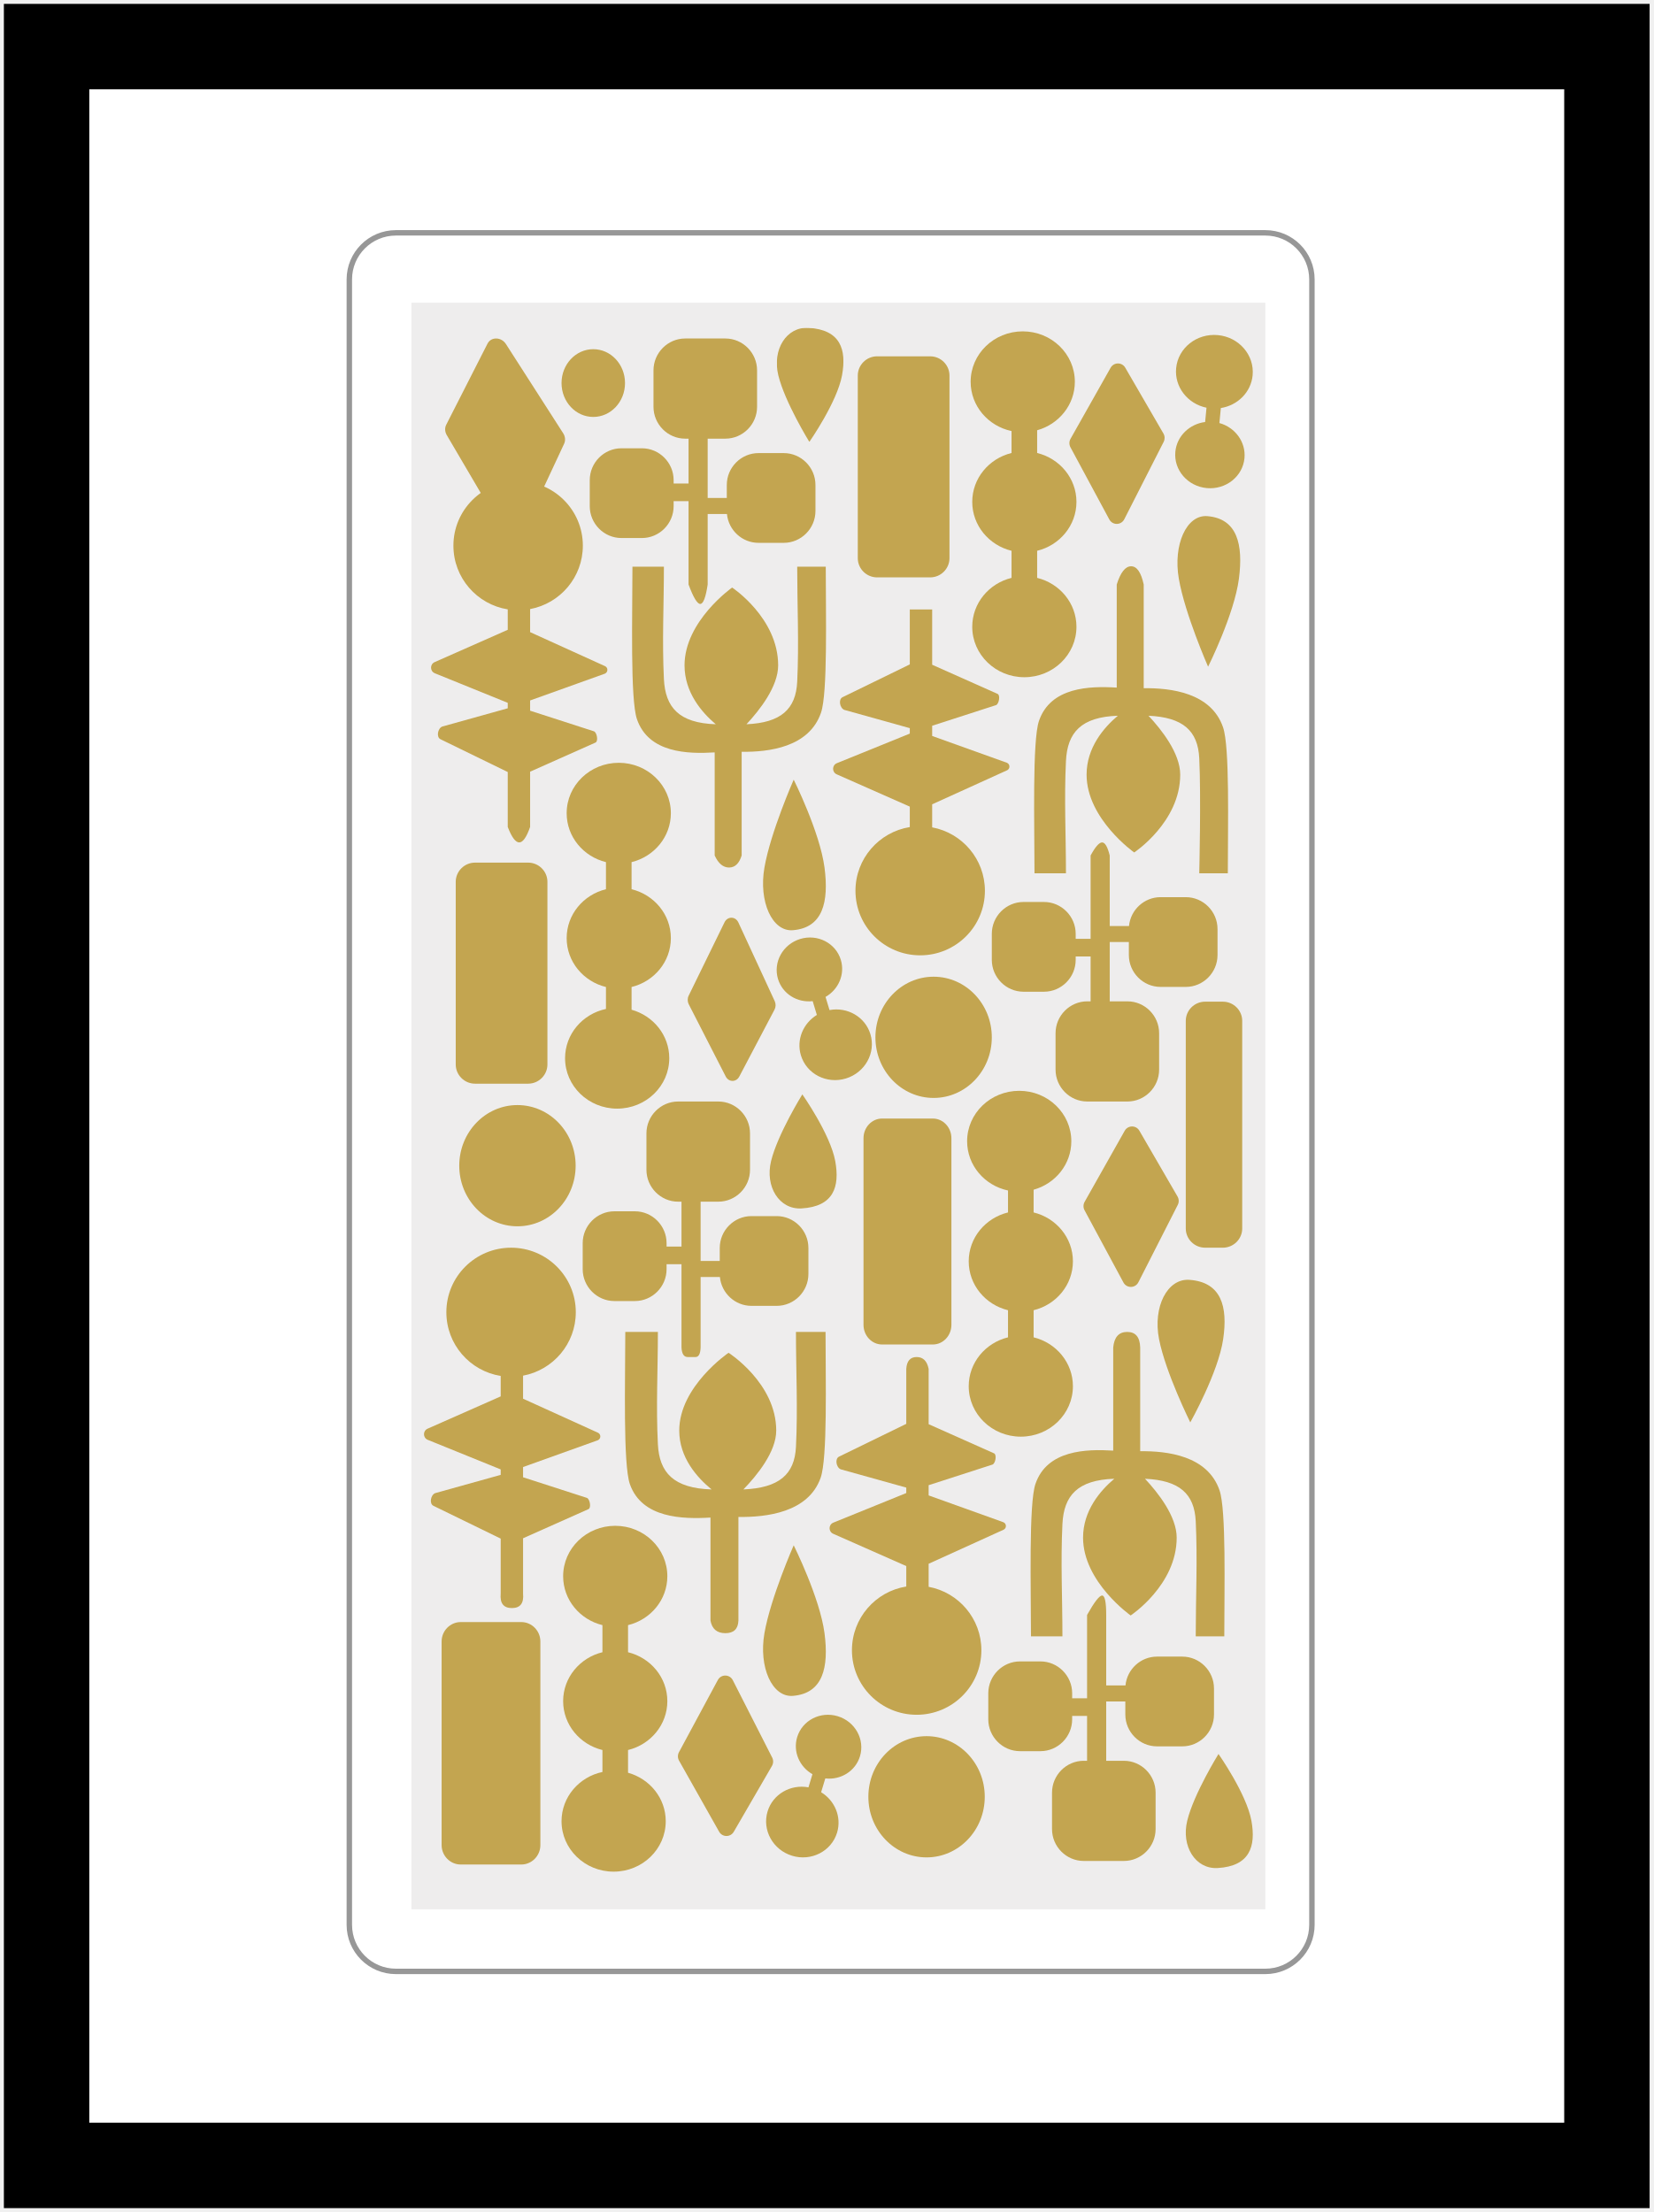
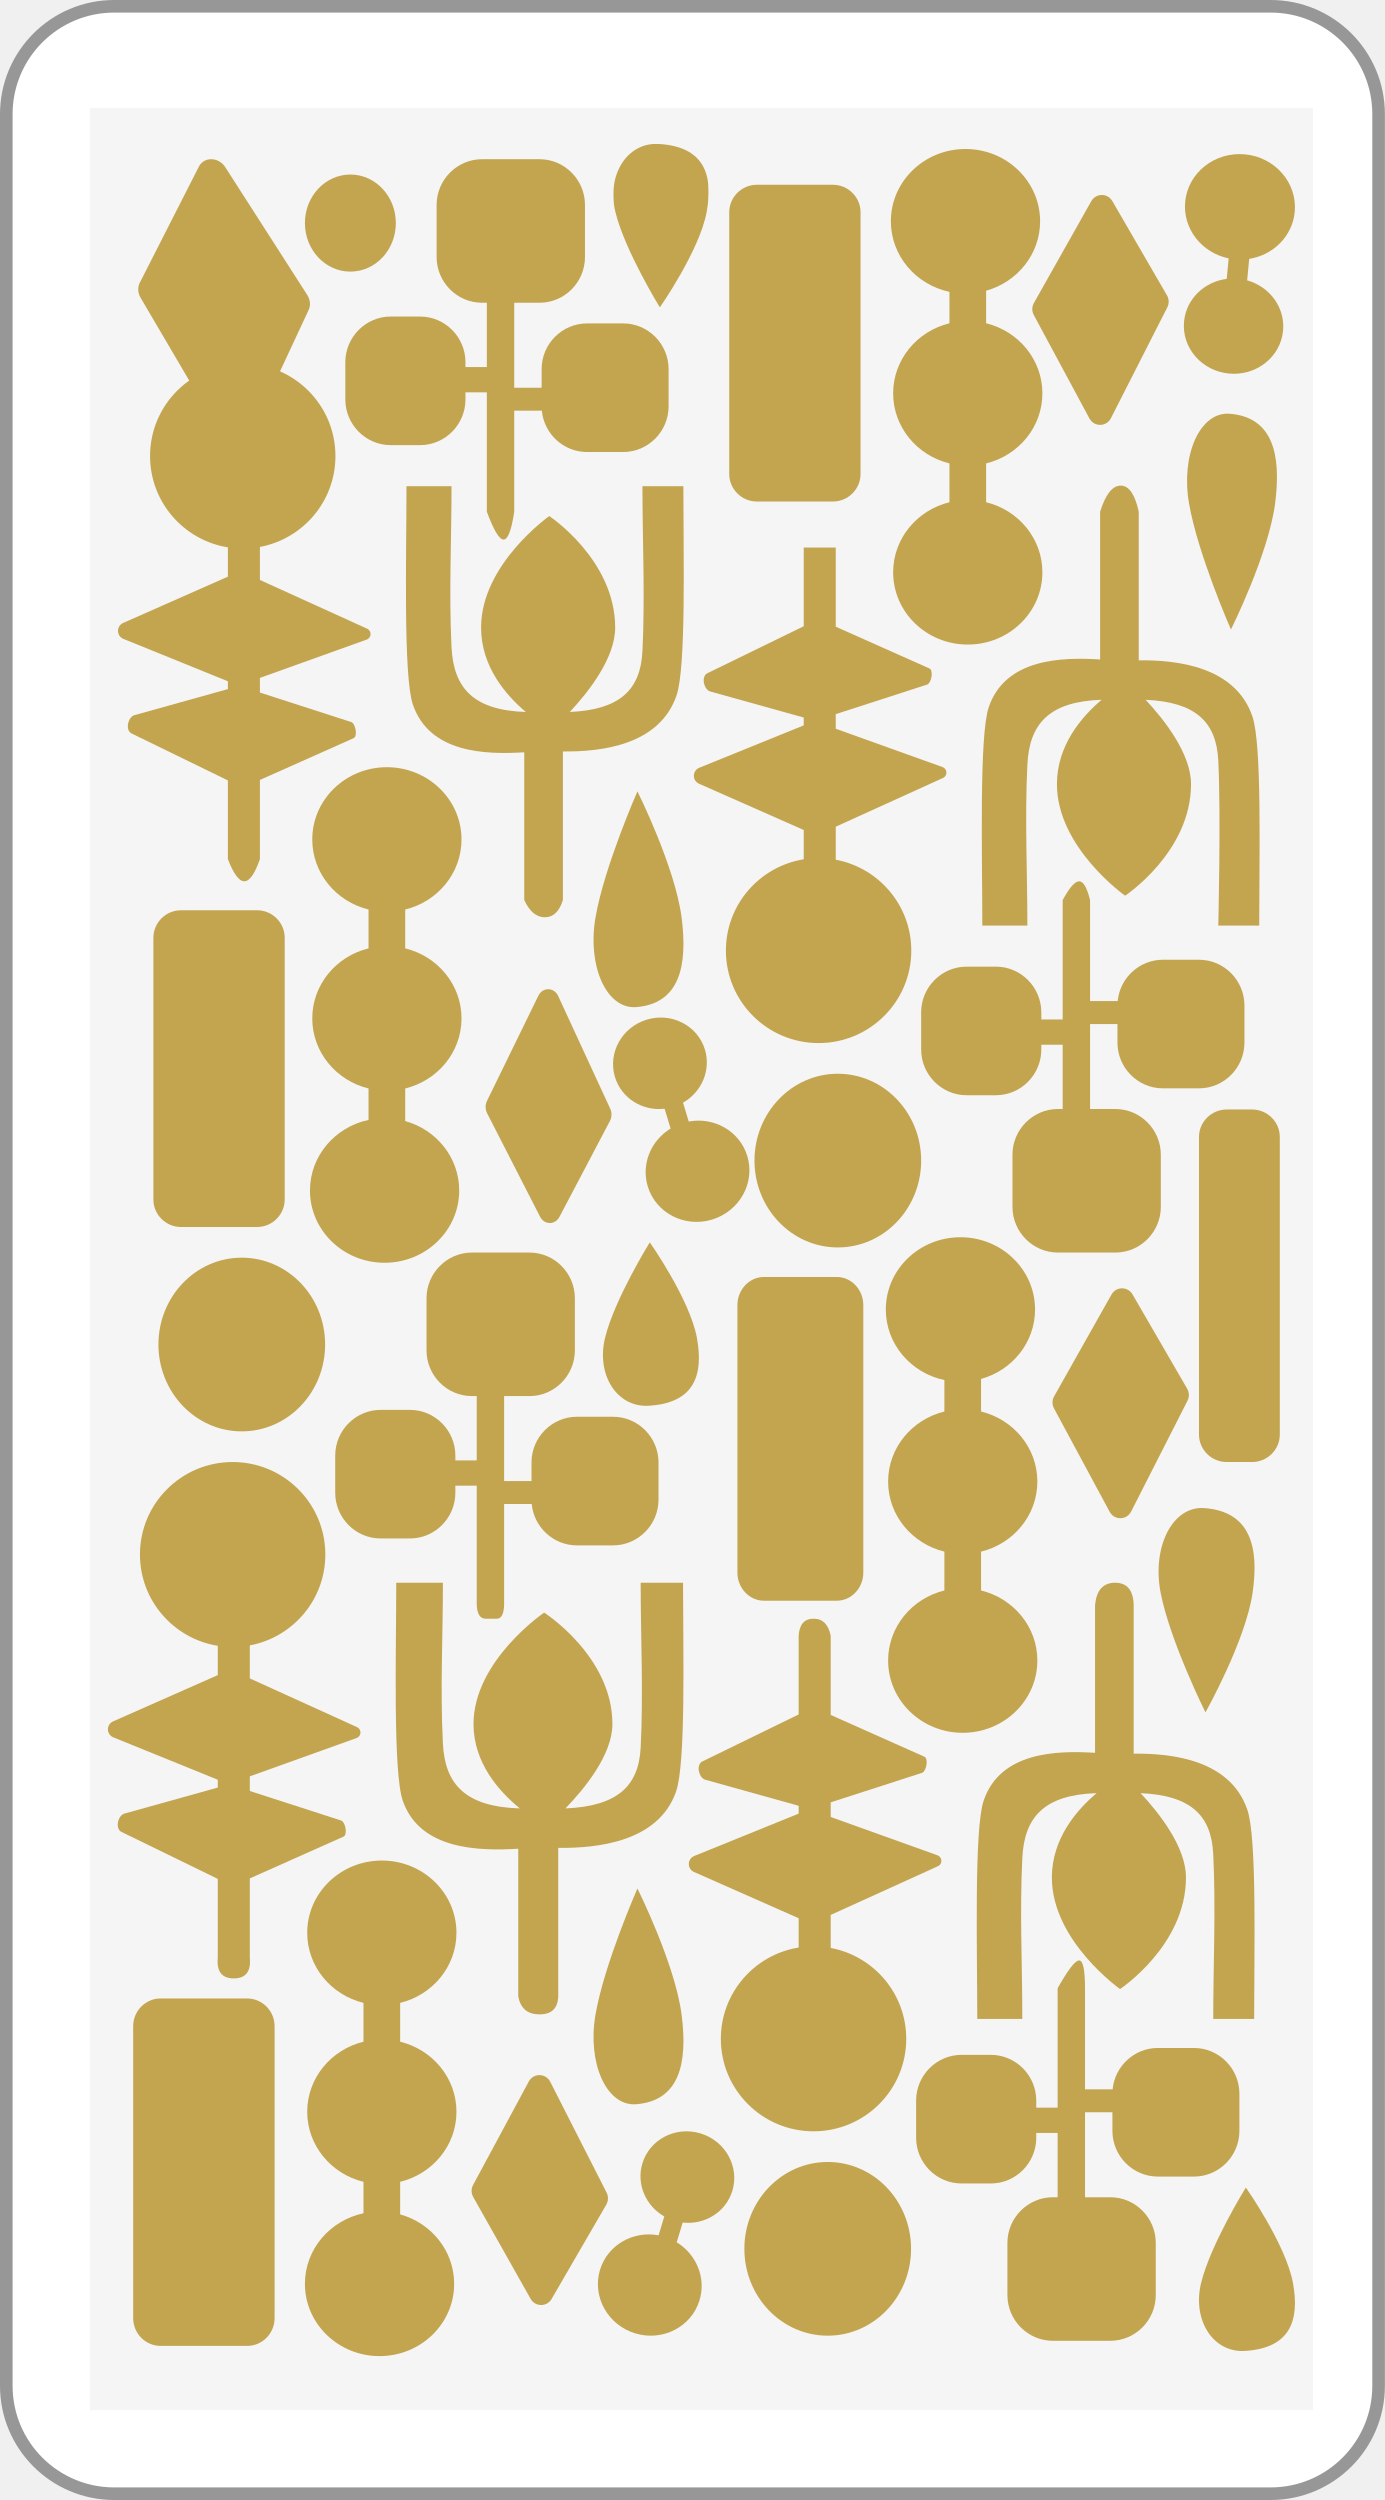
- <svg xmlns="http://www.w3.org/2000/svg" xmlns:xlink="http://www.w3.org/1999/xlink" width="213px" height="285px" viewBox="0 0 213 285" version="1.1">
+ <svg xmlns="http://www.w3.org/2000/svg" xmlns:xlink="http://www.w3.org/1999/xlink" width="77px" height="139px" viewBox="0 0 77 139" version="1.1">
  <defs>
-     <polygon id="path-1" points="0.021 0 8.6 0 8.6 14.7 0.021 14.7" />
+     <polygon id="path-1" points="0.013 0 5.316 0 5.316 9.09 0.013 9.09" />
  </defs>
  <g id="Page-1" stroke="none" stroke-width="1" fill="none" fill-rule="evenodd">
-     <g id="Group-12" transform="translate(6, 6)">
-       <rect id="Rectangle-2" stroke="#000000" stroke-width="11" fill="#FFFFFF" fill-rule="nonzero" x="0" y="0" width="201" height="273" />
-       <g id="Group-4" transform="translate(39, 24)">
-         <rect id="Rectangle-2" stroke="#979797" stroke-width="0.7" fill="#FFFFFF" fill-rule="nonzero" x="0" y="0" width="124" height="224" rx="6" />
-         <rect id="Rectangle-6" fill="#EEEDED" fill-rule="nonzero" x="8" y="9" width="110" height="207" />
-         <g id="Group-12" transform="translate(9.617647, 12.23438)">
-           <path d="M73.145,91.418 C73.145,87.105 69.789,83.608 65.649,83.608 C61.509,83.608 58.153,87.105 58.153,91.418 C58.153,95.731 61.509,99.227 65.649,99.227 C69.789,99.227 73.145,95.731 73.145,91.418" id="Fill-15" fill="#C3A550" fill-rule="nonzero" />
-           <path d="M52.975,107.353 C52.339,103.886 48.738,98.768 48.738,98.768 C48.738,98.768 45.561,103.886 44.713,107.353 C43.903,110.667 45.772,113.627 48.632,113.462 C52.757,113.224 53.587,110.693 52.975,107.353" id="Fill-69" fill="#C3A550" fill-rule="nonzero" />
-           <path d="M19.536,107.956 C19.536,112.269 16.179,115.765 12.039,115.765 C7.899,115.765 4.543,112.269 4.543,107.956 C4.543,103.643 7.899,100.146 12.039,100.146 C16.179,100.146 19.536,103.643 19.536,107.956" id="Fill-31" fill="#C3A550" fill-rule="nonzero" />
-           <path d="M83.594,120.279 C83.594,123.317 81.441,125.868 78.532,126.579 L78.532,130.071 C81.441,130.782 83.594,133.333 83.594,136.371 C83.594,139.959 80.59,142.869 76.883,142.869 C73.176,142.869 70.171,139.959 70.171,136.371 C70.171,133.333 72.324,130.782 75.233,130.071 L75.233,126.579 C72.324,125.868 70.171,123.317 70.171,120.279 C70.171,117.241 72.324,114.691 75.233,113.979 L75.233,111.153 C72.221,110.513 69.965,107.916 69.965,104.807 C69.965,101.218 72.97,98.309 76.677,98.309 C80.383,98.309 83.388,101.218 83.388,104.807 C83.388,107.772 81.336,110.272 78.532,111.052 L78.532,113.979 C81.441,114.691 83.594,117.241 83.594,120.279" id="Fill-49" fill="#C3A550" fill-rule="nonzero" />
-           <path d="M72.237,189.267 C72.237,184.954 68.881,181.457 64.741,181.457 C60.6,181.457 57.244,184.954 57.244,189.267 C57.244,193.58 60.6,197.077 64.741,197.077 C68.881,197.077 72.237,193.58 72.237,189.267" id="Fill-47" fill="#C3A550" fill-rule="nonzero" />
-           <path d="M53.213,193.887 C53.823,191.875 52.922,189.757 51.158,188.68 L51.697,186.901 C53.677,187.133 55.581,185.971 56.163,184.051 C56.82,181.883 55.541,179.573 53.307,178.891 C51.073,178.21 48.729,179.415 48.072,181.584 C47.508,183.445 48.372,185.407 50.041,186.357 L49.527,188.052 C47.223,187.621 44.935,188.928 44.26,191.157 C43.533,193.556 44.947,196.112 47.42,196.866 C49.892,197.62 52.486,196.286 53.213,193.887" id="Fill-67" fill="#C3A550" fill-rule="nonzero" />
-           <path d="M31.802,78.635 C31.802,75.597 29.649,73.047 26.74,72.335 L26.74,68.844 C29.649,68.132 31.802,65.581 31.802,62.543 C31.802,58.954 28.797,56.045 25.091,56.045 C21.384,56.045 18.379,58.954 18.379,62.543 C18.379,65.581 20.532,68.132 23.441,68.844 L23.441,72.335 C20.532,73.047 18.379,75.597 18.379,78.635 C18.379,81.672 20.532,84.223 23.441,84.935 L23.441,87.761 C20.428,88.4 18.173,90.998 18.173,94.107 C18.173,97.696 21.178,100.605 24.884,100.605 C28.591,100.605 31.596,97.696 31.596,94.107 C31.596,91.142 29.544,88.642 26.74,87.862 L26.74,84.935 C29.649,84.223 31.802,81.672 31.802,78.635" id="Fill-1" fill="#C3A550" fill-rule="nonzero" />
-           <path d="M13.414,97.39 L6.576,97.39 C5.208,97.39 4.089,96.275 4.089,94.913 L4.089,71.385 C4.089,70.022 5.208,68.908 6.576,68.908 L13.414,68.908 C14.782,68.908 15.901,70.022 15.901,71.385 L15.901,94.913 C15.901,96.275 14.782,97.39 13.414,97.39" id="Fill-11" fill="#C3A550" fill-rule="nonzero" />
-           <path d="M84.049,22.43 C84.049,25.468 81.896,28.018 78.987,28.73 L78.987,32.221 C81.896,32.933 84.049,35.484 84.049,38.521 C84.049,42.11 81.044,45.02 77.337,45.02 C73.631,45.02 70.625,42.11 70.625,38.521 C70.625,35.484 72.779,32.933 75.687,32.221 L75.687,28.73 C72.779,28.018 70.625,25.468 70.625,22.43 C70.625,19.392 72.779,16.842 75.687,16.13 L75.687,13.304 C72.675,12.664 70.419,10.067 70.419,6.958 C70.419,3.369 73.424,0.459 77.131,0.459 C80.838,0.459 83.843,3.369 83.843,6.958 C83.843,9.923 81.79,12.423 78.987,13.203 L78.987,16.13 C81.896,16.842 84.049,19.392 84.049,22.43" id="Fill-17" fill="#C3A550" fill-rule="nonzero" />
-           <path d="M99.869,70.286 C99.869,70.286 100.11,60.396 99.869,55.46 C99.696,51.912 97.765,50.182 93.334,49.985 C95.026,51.794 97.416,54.833 97.416,57.573 C97.416,63.685 91.488,67.599 91.488,67.599 C91.488,67.599 85.355,63.273 85.355,57.573 C85.355,54.09 87.568,51.512 89.379,49.984 C84.66,50.138 82.877,52.136 82.697,55.815 C82.457,60.752 82.697,65.344 82.697,70.286 L78.645,70.286 C78.645,64.067 78.35,53.194 79.222,50.647 C80.72,46.273 85.761,46.143 89.239,46.358 L89.239,33.076 C89.73,31.51 90.347,30.727 91.091,30.727 C91.834,30.727 92.375,31.51 92.714,33.076 L92.714,46.436 C96.187,46.394 101.403,46.999 102.935,51.474 C103.807,54.021 103.549,64.067 103.549,70.286 C101.095,70.286 99.869,70.286 99.869,70.286 Z" id="Fill-21" fill="#C3A550" fill-rule="nonzero" />
-           <path d="M94.884,84.922 C92.638,84.922 90.8,83.073 90.8,80.814 L90.8,79.14 L88.336,79.14 L88.336,86.781 L90.616,86.781 C92.862,86.781 94.7,88.629 94.7,90.889 L94.7,95.578 C94.7,97.838 92.862,99.687 90.616,99.687 L85.441,99.687 C83.195,99.687 81.357,97.838 81.357,95.578 L81.357,90.889 C81.357,88.629 83.195,86.781 85.441,86.781 L85.873,86.781 L85.873,80.999 L83.951,80.999 L83.951,81.433 C83.951,83.693 82.113,85.542 79.867,85.542 L77.23,85.542 C74.983,85.542 73.145,83.693 73.145,81.433 L73.145,78.086 C73.145,75.826 74.983,73.978 77.23,73.978 L79.867,73.978 C82.113,73.978 83.951,75.826 83.951,78.086 L83.951,78.727 L85.873,78.727 L85.873,67.989 C86.483,66.866 86.976,66.305 87.353,66.305 C87.73,66.305 88.057,66.866 88.336,67.989 L88.336,77.075 L90.819,77.075 C91.017,74.997 92.769,73.358 94.884,73.358 L98.137,73.358 C100.384,73.358 102.222,75.207 102.222,77.467 L102.222,80.814 C102.222,83.073 100.384,84.922 98.137,84.922 L94.884,84.922 Z" id="Fill-23" fill="#C3A550" fill-rule="nonzero" />
-           <path d="M75.136,57.001 L65.463,61.395 L65.463,64.364 C69.33,65.086 72.257,68.469 72.257,72.535 C72.257,77.129 68.524,80.852 63.919,80.852 C59.315,80.852 55.582,77.129 55.582,72.535 C55.582,68.397 58.613,64.966 62.581,64.327 L62.581,61.693 L53.171,57.534 C52.535,57.253 52.547,56.355 53.191,56.094 L62.581,52.284 L62.581,51.582 L54.141,49.228 C53.55,48.988 53.351,47.844 53.935,47.586 L62.581,43.369 L62.581,36.291 L65.463,36.291 L65.463,43.413 L73.903,47.175 C74.263,47.369 74.072,48.446 73.698,48.612 L65.463,51.272 L65.463,52.59 L75.097,56.045 C75.505,56.226 75.528,56.79 75.136,57.001" id="Fill-25" fill="#C3A550" fill-rule="nonzero" />
-           <path d="M65.207,3.675 L58.368,3.675 C57,3.675 55.881,4.79 55.881,6.152 L55.881,29.68 C55.881,31.042 57,32.157 58.368,32.157 L65.207,32.157 C66.575,32.157 67.693,31.042 67.693,29.68 L67.693,6.152 C67.693,4.79 66.575,3.675 65.207,3.675" id="Fill-27" fill="#C3A550" fill-rule="nonzero" />
-           <path d="M88.446,5.153 L83.285,14.305 C83.096,14.64 83.092,15.051 83.274,15.39 L88.28,24.688 C88.701,25.469 89.809,25.456 90.212,24.666 L95.285,14.696 C95.457,14.357 95.446,13.952 95.256,13.623 L90.337,5.141 C89.911,4.406 88.863,4.413 88.446,5.153" id="Fill-29" fill="#C3A550" fill-rule="nonzero" />
-           <path d="M31.348,176.943 C31.348,173.905 29.195,171.355 26.286,170.643 L26.286,167.152 C29.195,166.44 31.348,163.89 31.348,160.852 C31.348,157.263 28.343,154.354 24.636,154.354 C20.929,154.354 17.925,157.263 17.925,160.852 C17.925,163.89 20.078,166.44 22.987,167.152 L22.987,170.643 C20.078,171.355 17.925,173.905 17.925,176.943 C17.925,179.981 20.078,182.532 22.987,183.243 L22.987,186.07 C19.974,186.709 17.718,189.307 17.718,192.416 C17.718,196.004 20.723,198.914 24.43,198.914 C28.137,198.914 31.142,196.004 31.142,192.416 C31.142,189.45 29.089,186.951 26.286,186.171 L26.286,183.243 C29.195,182.532 31.348,179.981 31.348,176.943" id="Fill-33" fill="#C3A550" fill-rule="nonzero" />
-           <path d="M42.183,114.451 C39.937,114.451 38.099,116.3 38.099,118.56 L38.099,120.233 L35.635,120.233 L35.635,112.593 L37.915,112.593 C40.161,112.593 41.999,110.744 41.999,108.484 L41.999,103.795 C41.999,101.536 40.161,99.687 37.915,99.687 L32.74,99.687 C30.494,99.687 28.656,101.536 28.656,103.795 L28.656,108.484 C28.656,110.744 30.494,112.593 32.74,112.593 L33.172,112.593 L33.172,118.375 L31.25,118.375 L31.25,117.94 C31.25,115.681 29.413,113.832 27.166,113.832 L24.529,113.832 C22.282,113.832 20.444,115.681 20.444,117.94 L20.444,121.287 C20.444,123.547 22.282,125.396 24.529,125.396 L27.166,125.396 C29.413,125.396 31.25,123.547 31.25,121.287 L31.25,120.646 L33.172,120.646 L33.172,131.384 C33.215,132.201 33.481,132.609 33.971,132.609 C34.221,132.609 34.377,132.609 34.982,132.609 C35.386,132.609 35.604,132.201 35.635,131.384 L35.635,122.298 L38.119,122.298 C38.316,124.376 40.068,126.015 42.183,126.015 L45.436,126.015 C47.683,126.015 49.521,124.167 49.521,121.907 L49.521,118.56 C49.521,116.3 47.683,114.451 45.436,114.451 L42.183,114.451 Z" id="Fill-39" fill="#C3A550" fill-rule="nonzero" />
-           <path d="M12.763,137.979 L12.763,135.01 C16.629,134.287 19.556,130.905 19.556,126.838 C19.556,122.245 15.823,118.522 11.219,118.522 C6.614,118.522 2.882,122.245 2.882,126.838 C2.882,130.977 5.912,134.408 9.881,135.046 L9.881,137.68 L0.47,141.839 C-0.166,142.12 -0.154,143.018 0.49,143.28 L9.881,147.089 L9.881,147.791 L1.441,150.145 C0.849,150.385 0.65,151.529 1.235,151.788 L9.881,156.004 L9.881,163.082 C9.764,164.329 10.245,164.953 11.324,164.953 C12.402,164.953 12.882,164.329 12.763,163.082 L12.763,155.96 L21.203,152.199 C21.562,152.004 21.371,150.927 20.997,150.761 L12.763,148.101 L12.763,146.783 L22.396,143.329 C22.804,143.148 22.827,142.584 22.435,142.372 L12.763,137.979 Z" id="Fill-41" fill="#C3A550" fill-rule="nonzero" />
-           <path d="M12.53,197.995 L4.734,197.995 C3.38,197.995 2.272,196.872 2.272,195.498 L2.272,169.254 C2.272,167.881 3.38,166.757 4.734,166.757 L12.53,166.757 C13.885,166.757 14.992,167.881 14.992,169.254 L14.992,195.498 C14.992,196.872 13.885,197.995 12.53,197.995" id="Fill-43" fill="#C3A550" fill-rule="nonzero" />
-           <path d="M38.016,193.762 L32.855,184.609 C32.667,184.274 32.663,183.863 32.845,183.524 L37.851,174.226 C38.271,173.445 39.38,173.458 39.782,174.249 L44.856,184.218 C45.028,184.557 45.017,184.962 44.826,185.291 L39.908,193.773 C39.482,194.508 38.433,194.501 38.016,193.762" id="Fill-45" fill="#C3A550" fill-rule="nonzero" />
-           <path d="M99.415,168.595 C99.415,163.652 99.655,158.704 99.415,153.768 C99.242,150.22 97.311,148.491 92.88,148.294 C94.571,150.102 96.962,153.142 96.962,155.881 C96.962,161.993 91.033,165.907 91.033,165.907 C91.033,165.907 84.901,161.581 84.901,155.881 C84.901,152.399 87.114,149.82 88.925,148.293 C84.206,148.447 82.423,150.444 82.243,154.124 C82.002,159.06 82.243,163.652 82.243,168.595 L78.191,168.595 C78.191,162.376 77.896,151.503 78.768,148.956 C80.265,144.582 85.307,144.452 88.785,144.667 L88.785,131.384 C88.909,130.045 89.51,129.375 90.588,129.375 C91.667,129.375 92.224,130.045 92.26,131.384 L92.26,144.744 C95.733,144.702 100.949,145.307 102.481,149.783 C103.353,152.33 103.094,162.376 103.094,168.595 L99.415,168.595 Z" id="Fill-53" fill="#C3A550" fill-rule="nonzero" />
-           <path d="M94.43,182.771 C92.183,182.771 90.345,180.922 90.345,178.663 L90.345,176.989 L87.882,176.989 L87.882,184.63 L90.161,184.63 C92.408,184.63 94.246,186.478 94.246,188.738 L94.246,193.427 C94.246,195.687 92.408,197.536 90.161,197.536 L84.987,197.536 C82.74,197.536 80.902,195.687 80.902,193.427 L80.902,188.738 C80.902,186.478 82.74,184.63 84.987,184.63 L85.418,184.63 L85.418,178.848 L83.497,178.848 L83.497,179.282 C83.497,181.542 81.659,183.391 79.413,183.391 L76.775,183.391 C74.529,183.391 72.691,181.542 72.691,179.282 L72.691,175.935 C72.691,173.676 74.529,171.827 76.775,171.827 L79.413,171.827 C81.659,171.827 83.497,173.676 83.497,175.935 L83.497,176.576 L85.418,176.576 L85.418,165.838 C86.356,164.17 87,163.336 87.353,163.336 C87.706,163.336 87.882,164.17 87.882,165.838 L87.882,174.924 L90.365,174.924 C90.563,172.846 92.315,171.207 94.43,171.207 L97.683,171.207 C99.929,171.207 101.767,173.056 101.767,175.316 L101.767,178.663 C101.767,180.922 99.929,182.771 97.683,182.771 L94.43,182.771 Z" id="Fill-55" fill="#C3A550" fill-rule="nonzero" />
-           <path d="M65.009,159.244 L65.009,162.213 C68.876,162.935 71.802,166.318 71.802,170.385 C71.802,174.978 68.07,178.701 63.465,178.701 C58.861,178.701 55.128,174.978 55.128,170.385 C55.128,166.246 58.159,162.815 62.127,162.176 L62.127,159.542 L52.717,155.383 C52.08,155.102 52.093,154.204 52.737,153.943 L62.127,150.133 L62.127,149.432 L53.687,147.078 C53.095,146.838 52.897,145.693 53.481,145.435 L62.127,141.218 L62.127,134.141 C62.192,133.12 62.638,132.609 63.465,132.609 C64.292,132.609 64.807,133.12 65.009,134.141 L65.009,141.262 L73.449,145.024 C73.809,145.219 73.618,146.296 73.243,146.462 L65.009,149.121 L65.009,150.439 L74.642,153.894 C75.05,154.075 75.074,154.639 74.682,154.85 L65.009,159.244 Z" id="Fill-57" fill="#C3A550" fill-rule="nonzero" />
-           <path d="M90.263,103.461 L85.102,112.614 C84.913,112.949 84.909,113.36 85.091,113.698 L90.098,122.997 C90.518,123.778 91.627,123.765 92.029,122.974 L97.102,113.005 C97.275,112.666 97.263,112.261 97.073,111.932 L92.155,103.449 C91.729,102.715 90.68,102.721 90.263,103.461" id="Fill-61" fill="#C3A550" fill-rule="nonzero" />
-           <path d="M48.554,93.741 C47.944,91.729 48.845,89.611 50.609,88.533 L50.07,86.755 C48.09,86.987 46.186,85.825 45.604,83.905 C44.947,81.737 46.226,79.427 48.46,78.745 C50.695,78.064 53.039,79.269 53.696,81.437 C54.26,83.298 53.395,85.261 51.727,86.211 L52.24,87.905 C54.544,87.475 56.832,88.781 57.508,91.011 C58.235,93.41 56.82,95.966 54.347,96.72 C51.875,97.474 49.281,96.14 48.554,93.741" id="Fill-65" fill="#C3A550" fill-rule="nonzero" />
-           <g id="Group-4" transform="translate(45.43179, 0)">
-             <g id="Group-3">
-               <g id="Fill-71-Clipped">
+     <g id="Mobile-Korset" transform="translate(-219, -244)">
+       <g id="Group-13" transform="translate(219, 244)">
+         <rect id="Rectangle-2" stroke="#979797" stroke-width="0.7" fill="#FFFFFF" x="0.35" y="0.35" width="76.3" height="138.3" rx="6" />
+         <g id="Group-15" transform="translate(5, 6)">
+           <rect id="Rectangle-6" fill="#F5F5F5" x="0" y="0" width="68" height="128" />
+           <g id="Group-12" transform="translate(1, 2)">
+             <path d="M45.217,56.529 C45.217,53.862 43.142,51.7 40.583,51.7 C38.024,51.7 35.949,53.862 35.949,56.529 C35.949,59.196 38.024,61.358 40.583,61.358 C43.142,61.358 45.217,59.196 45.217,56.529" id="Fill-15" fill="#C3A550" />
+             <path d="M32.748,66.383 C32.355,64.239 30.129,61.074 30.129,61.074 C30.129,61.074 28.165,64.239 27.641,66.383 C27.14,68.432 28.296,70.262 30.064,70.16 C32.614,70.013 33.127,68.448 32.748,66.383" id="Fill-69" fill="#C3A550" />
+             <path d="M12.077,66.755 C12.077,69.422 10.002,71.584 7.443,71.584 C4.883,71.584 2.809,69.422 2.809,66.755 C2.809,64.088 4.883,61.926 7.443,61.926 C10.002,61.926 12.077,64.088 12.077,66.755" id="Fill-31" fill="#C3A550" />
+             <path d="M51.677,74.376 C51.677,76.254 50.346,77.831 48.547,78.271 L48.547,80.43 C50.346,80.87 51.677,82.447 51.677,84.326 C51.677,86.545 49.819,88.344 47.527,88.344 C45.236,88.344 43.379,86.545 43.379,84.326 C43.379,82.447 44.71,80.87 46.508,80.43 L46.508,78.271 C44.71,77.831 43.379,76.254 43.379,74.376 C43.379,72.497 44.71,70.92 46.508,70.48 L46.508,68.732 C44.646,68.337 43.251,66.731 43.251,64.808 C43.251,62.589 45.109,60.79 47.4,60.79 C49.692,60.79 51.549,62.589 51.549,64.808 C51.549,66.642 50.28,68.187 48.547,68.67 L48.547,70.48 C50.346,70.92 51.677,72.497 51.677,74.376" id="Fill-49" fill="#C3A550" />
+             <path d="M44.655,117.035 C44.655,114.368 42.581,112.206 40.021,112.206 C37.462,112.206 35.387,114.368 35.387,117.035 C35.387,119.702 37.462,121.864 40.021,121.864 C42.581,121.864 44.655,119.702 44.655,117.035" id="Fill-47" fill="#C3A550" />
+             <path d="M32.895,119.891 C33.272,118.647 32.716,117.337 31.625,116.671 L31.958,115.572 C33.182,115.715 34.359,114.996 34.719,113.809 C35.125,112.469 34.335,111.04 32.953,110.619 C31.572,110.198 30.123,110.943 29.717,112.284 C29.368,113.434 29.903,114.648 30.934,115.235 L30.617,116.283 C29.192,116.017 27.778,116.825 27.36,118.203 C26.911,119.687 27.786,121.267 29.314,121.734 C30.843,122.2 32.446,121.375 32.895,119.891" id="Fill-67" fill="#C3A550" />
+             <path d="M19.66,48.624 C19.66,46.746 18.329,45.169 16.53,44.729 L16.53,42.57 C18.329,42.13 19.66,40.553 19.66,38.674 C19.66,36.455 17.802,34.656 15.511,34.656 C13.219,34.656 11.362,36.455 11.362,38.674 C11.362,40.553 12.693,42.13 14.491,42.57 L14.491,44.729 C12.693,45.169 11.362,46.746 11.362,48.624 C11.362,50.503 12.693,52.08 14.491,52.52 L14.491,54.268 C12.628,54.663 11.234,56.269 11.234,58.192 C11.234,60.411 13.092,62.21 15.383,62.21 C17.675,62.21 19.532,60.411 19.532,58.192 C19.532,56.358 18.263,54.812 16.53,54.33 L16.53,52.52 C18.329,52.08 19.66,50.503 19.66,48.624" id="Fill-1" fill="#C3A550" />
+             <path d="M8.292,60.222 L4.065,60.222 C3.219,60.222 2.528,59.533 2.528,58.69 L2.528,44.141 C2.528,43.299 3.219,42.61 4.065,42.61 L8.292,42.61 C9.138,42.61 9.83,43.299 9.83,44.141 L9.83,58.69 C9.83,59.533 9.138,60.222 8.292,60.222" id="Fill-11" fill="#C3A550" />
+             <path d="M51.957,13.87 C51.957,15.748 50.626,17.325 48.828,17.766 L48.828,19.924 C50.626,20.364 51.957,21.942 51.957,23.82 C51.957,26.039 50.1,27.838 47.808,27.838 C45.517,27.838 43.659,26.039 43.659,23.82 C43.659,21.942 44.99,20.364 46.789,19.924 L46.789,17.766 C44.99,17.325 43.659,15.748 43.659,13.87 C43.659,11.991 44.99,10.414 46.789,9.974 L46.789,8.227 C44.926,7.831 43.532,6.225 43.532,4.302 C43.532,2.083 45.39,0.284 47.681,0.284 C49.972,0.284 51.83,2.083 51.83,4.302 C51.83,6.136 50.561,7.682 48.828,8.164 L48.828,9.974 C50.626,10.414 51.957,11.991 51.957,13.87" id="Fill-17" fill="#C3A550" />
+             <path d="M61.737,43.462 C61.737,43.462 61.886,37.346 61.737,34.294 C61.63,32.1 60.437,31.031 57.697,30.909 C58.743,32.027 60.221,33.907 60.221,35.6 C60.221,39.38 56.556,41.8 56.556,41.8 C56.556,41.8 52.765,39.125 52.765,35.6 C52.765,33.447 54.133,31.853 55.252,30.908 C52.335,31.003 51.233,32.238 51.122,34.514 C50.973,37.566 51.122,40.406 51.122,43.462 L48.617,43.462 C48.617,39.616 48.435,32.893 48.974,31.318 C49.899,28.613 53.016,28.533 55.166,28.666 L55.166,20.453 C55.469,19.484 55.851,19 56.311,19 C56.77,19 57.105,19.484 57.314,20.453 L57.314,28.714 C59.461,28.688 62.686,29.062 63.633,31.829 C64.172,33.404 64.012,39.616 64.012,43.462 C62.495,43.462 61.737,43.462 61.737,43.462 Z" id="Fill-21" fill="#C3A550" />
+             <path d="M58.655,52.512 C57.267,52.512 56.131,51.369 56.131,49.972 L56.131,48.937 L54.608,48.937 L54.608,53.661 L56.017,53.661 C57.406,53.661 58.542,54.805 58.542,56.202 L58.542,59.102 C58.542,60.499 57.406,61.642 56.017,61.642 L52.818,61.642 C51.429,61.642 50.293,60.499 50.293,59.102 L50.293,56.202 C50.293,54.805 51.429,53.661 52.818,53.661 L53.085,53.661 L53.085,50.086 L51.897,50.086 L51.897,50.355 C51.897,51.752 50.761,52.895 49.372,52.895 L47.742,52.895 C46.353,52.895 45.217,51.752 45.217,50.355 L45.217,48.285 C45.217,46.888 46.353,45.745 47.742,45.745 L49.372,45.745 C50.761,45.745 51.897,46.888 51.897,48.285 L51.897,48.681 L53.085,48.681 L53.085,42.042 C53.462,41.347 53.767,41 54,41 C54.233,41 54.435,41.347 54.608,42.042 L54.608,47.66 L56.143,47.66 C56.265,46.375 57.348,45.362 58.655,45.362 L60.667,45.362 C62.055,45.362 63.191,46.505 63.191,47.902 L63.191,49.972 C63.191,51.369 62.055,52.512 60.667,52.512 L58.655,52.512 Z" id="Fill-23" fill="#C3A550" />
+             <path d="M46.448,35.247 L40.468,37.964 L40.468,39.8 C42.859,40.247 44.668,42.338 44.668,44.853 C44.668,47.693 42.36,49.995 39.514,49.995 C36.668,49.995 34.36,47.693 34.36,44.853 C34.36,42.294 36.234,40.172 38.687,39.777 L38.687,38.148 L32.869,35.577 C32.476,35.403 32.484,34.848 32.882,34.686 L38.687,32.33 L38.687,31.896 L33.469,30.441 C33.103,30.292 32.981,29.585 33.342,29.425 L38.687,26.818 L38.687,22.441 L40.468,22.441 L40.468,26.845 L45.686,29.171 C45.908,29.291 45.79,29.957 45.559,30.06 L40.468,31.705 L40.468,32.519 L46.423,34.656 C46.676,34.768 46.69,35.116 46.448,35.247" id="Fill-25" fill="#C3A550" />
+             <path d="M40.31,2.273 L36.082,2.273 C35.236,2.273 34.545,2.962 34.545,3.804 L34.545,18.353 C34.545,19.195 35.236,19.885 36.082,19.885 L40.31,19.885 C41.155,19.885 41.847,19.195 41.847,18.353 L41.847,3.804 C41.847,2.962 41.155,2.273 40.31,2.273" id="Fill-27" fill="#C3A550" />
+             <path d="M54.675,3.186 L51.485,8.846 C51.368,9.053 51.366,9.307 51.479,9.516 L54.573,15.266 C54.833,15.749 55.519,15.741 55.767,15.252 L58.903,9.088 C59.01,8.878 59.003,8.627 58.885,8.424 L55.845,3.179 C55.582,2.725 54.933,2.729 54.675,3.186" id="Fill-29" fill="#C3A550" />
+             <path d="M19.379,109.414 C19.379,107.536 18.048,105.959 16.249,105.519 L16.249,103.36 C18.048,102.92 19.379,101.343 19.379,99.464 C19.379,97.245 17.521,95.446 15.23,95.446 C12.938,95.446 11.081,97.245 11.081,99.464 C11.081,101.343 12.412,102.92 14.21,103.36 L14.21,105.519 C12.412,105.959 11.081,107.536 11.081,109.414 C11.081,111.293 12.412,112.87 14.21,113.31 L14.21,115.057 C12.348,115.453 10.953,117.059 10.953,118.982 C10.953,121.201 12.811,123 15.102,123 C17.394,123 19.251,121.201 19.251,118.982 C19.251,117.148 17.983,115.602 16.249,115.12 L16.249,113.31 C18.048,112.87 19.379,111.293 19.379,109.414" id="Fill-33" fill="#C3A550" />
+             <path d="M26.077,70.772 C24.688,70.772 23.552,71.915 23.552,73.312 L23.552,74.347 L22.029,74.347 L22.029,69.623 L23.438,69.623 C24.827,69.623 25.963,68.479 25.963,67.082 L25.963,64.183 C25.963,62.785 24.827,61.642 23.438,61.642 L20.239,61.642 C18.851,61.642 17.714,62.785 17.714,64.183 L17.714,67.082 C17.714,68.479 18.851,69.623 20.239,69.623 L20.506,69.623 L20.506,73.198 L19.318,73.198 L19.318,72.929 C19.318,71.532 18.182,70.389 16.794,70.389 L15.163,70.389 C13.774,70.389 12.638,71.532 12.638,72.929 L12.638,74.999 C12.638,76.396 13.774,77.539 15.163,77.539 L16.794,77.539 C18.182,77.539 19.318,76.396 19.318,74.999 L19.318,74.603 L20.506,74.603 L20.506,81.242 C20.533,81.747 20.697,82 21,82 C21.155,82 21.251,82 21.626,82 C21.875,82 22.01,81.747 22.029,81.242 L22.029,75.624 L23.564,75.624 C23.686,76.909 24.769,77.923 26.077,77.923 L28.088,77.923 C29.477,77.923 30.613,76.779 30.613,75.382 L30.613,73.312 C30.613,71.915 29.477,70.772 28.088,70.772 L26.077,70.772 Z" id="Fill-39" fill="#C3A550" />
+             <path d="M7.89,85.32 L7.89,83.484 C10.28,83.038 12.089,80.946 12.089,78.431 C12.089,75.591 9.782,73.289 6.935,73.289 C4.089,73.289 1.781,75.591 1.781,78.431 C1.781,80.99 3.655,83.112 6.108,83.507 L6.108,85.136 L0.291,87.707 C-0.103,87.881 -0.095,88.436 0.303,88.598 L6.108,90.954 L6.108,91.388 L0.891,92.843 C0.525,92.992 0.402,93.699 0.763,93.859 L6.108,96.466 L6.108,100.843 C6.036,101.614 6.333,102 7,102 C7.667,102 7.963,101.614 7.89,100.843 L7.89,96.439 L13.107,94.113 C13.33,93.993 13.211,93.327 12.98,93.224 L7.89,91.58 L7.89,90.765 L13.845,88.628 C14.097,88.517 14.111,88.168 13.869,88.037 L7.89,85.32 Z" id="Fill-41" fill="#C3A550" />
+             <path d="M7.746,122.432 L2.926,122.432 C2.089,122.432 1.404,121.737 1.404,120.888 L1.404,104.66 C1.404,103.81 2.089,103.115 2.926,103.115 L7.746,103.115 C8.583,103.115 9.268,103.81 9.268,104.66 L9.268,120.888 C9.268,121.737 8.583,122.432 7.746,122.432" id="Fill-43" fill="#C3A550" />
+             <path d="M23.501,119.814 L20.311,114.154 C20.194,113.947 20.191,113.693 20.304,113.484 L23.399,107.734 C23.659,107.251 24.344,107.259 24.593,107.748 L27.729,113.912 C27.835,114.122 27.829,114.373 27.711,114.576 L24.67,119.821 C24.407,120.275 23.759,120.271 23.501,119.814" id="Fill-45" fill="#C3A550" />
+             <path d="M61.456,104.252 C61.456,101.196 61.605,98.136 61.456,95.084 C61.349,92.89 60.156,91.82 57.417,91.699 C58.462,92.817 59.94,94.697 59.94,96.39 C59.94,100.17 56.275,102.59 56.275,102.59 C56.275,102.59 52.484,99.915 52.484,96.39 C52.484,94.237 53.852,92.643 54.972,91.698 C52.054,91.793 50.952,93.028 50.841,95.304 C50.692,98.356 50.841,101.196 50.841,104.252 L48.336,104.252 C48.336,100.406 48.154,93.683 48.693,92.108 C49.619,89.403 52.735,89.323 54.885,89.456 L54.885,81.242 C54.962,80.414 55.333,80 56,80 C56.667,80 57.011,80.414 57.033,81.242 L57.033,89.504 C59.181,89.478 62.405,89.852 63.352,92.619 C63.891,94.194 63.731,100.406 63.731,104.252 L61.456,104.252 Z" id="Fill-53" fill="#C3A550" />
+             <path d="M58.375,113.018 C56.986,113.018 55.85,111.875 55.85,110.477 L55.85,109.443 L54.327,109.443 L54.327,114.167 L55.736,114.167 C57.125,114.167 58.261,115.31 58.261,116.708 L58.261,119.607 C58.261,121.005 57.125,122.148 55.736,122.148 L52.537,122.148 C51.149,122.148 50.012,121.005 50.012,119.607 L50.012,116.708 C50.012,115.31 51.149,114.167 52.537,114.167 L52.804,114.167 L52.804,110.592 L51.616,110.592 L51.616,110.86 C51.616,112.258 50.48,113.401 49.091,113.401 L47.461,113.401 C46.072,113.401 44.936,112.258 44.936,110.86 L44.936,108.791 C44.936,107.394 46.072,106.25 47.461,106.25 L49.091,106.25 C50.48,106.25 51.616,107.394 51.616,108.791 L51.616,109.187 L52.804,109.187 L52.804,102.547 C53.383,101.516 53.782,101 54,101 C54.218,101 54.327,101.516 54.327,102.547 L54.327,108.166 L55.862,108.166 C55.984,106.881 57.067,105.867 58.375,105.867 L60.386,105.867 C61.774,105.867 62.911,107.011 62.911,108.408 L62.911,110.477 C62.911,111.875 61.774,113.018 60.386,113.018 L58.375,113.018 Z" id="Fill-55" fill="#C3A550" />
+             <path d="M40.187,98.47 L40.187,100.306 C42.578,100.752 44.387,102.844 44.387,105.359 C44.387,108.199 42.079,110.501 39.233,110.501 C36.387,110.501 34.079,108.199 34.079,105.359 C34.079,102.799 35.953,100.678 38.406,100.283 L38.406,98.654 L32.589,96.083 C32.195,95.909 32.203,95.353 32.601,95.192 L38.406,92.836 L38.406,92.402 L33.188,90.947 C32.823,90.798 32.7,90.091 33.061,89.931 L38.406,87.323 L38.406,82.947 C38.446,82.316 38.722,82 39.233,82 C39.744,82 40.062,82.316 40.187,82.947 L40.187,87.351 L45.405,89.677 C45.627,89.797 45.509,90.463 45.278,90.566 L40.187,92.21 L40.187,93.025 L46.143,95.161 C46.395,95.273 46.409,95.622 46.167,95.753 L40.187,98.47 Z" id="Fill-57" fill="#C3A550" />
+             <path d="M55.799,63.976 L52.609,69.636 C52.492,69.843 52.489,70.097 52.602,70.306 L55.697,76.056 C55.957,76.539 56.642,76.531 56.891,76.042 L60.027,69.877 C60.133,69.668 60.127,69.417 60.009,69.214 L56.968,63.969 C56.705,63.515 56.057,63.519 55.799,63.976" id="Fill-61" fill="#C3A550" />
+             <path d="M30.015,57.965 C29.638,56.721 30.195,55.411 31.285,54.745 L30.952,53.646 C29.729,53.789 28.551,53.07 28.192,51.883 C27.785,50.542 28.576,49.114 29.957,48.693 C31.338,48.271 32.788,49.017 33.194,50.357 C33.542,51.508 33.008,52.722 31.977,53.309 L32.294,54.357 C33.718,54.091 35.132,54.899 35.55,56.277 C36,57.761 35.125,59.341 33.596,59.807 C32.068,60.274 30.465,59.449 30.015,57.965" id="Fill-65" fill="#C3A550" />
+             <g id="Group-4" transform="translate(28.08511, 0)">
+               <g id="Group-3">
                <mask id="mask-2" fill="white">
                  <use xlink:href="#path-1" />
                </mask>
-                 <g id="path-1" />
-                 <path d="M8.421,6.115 C7.789,9.582 4.21,14.7 4.21,14.7 C4.21,14.7 1.052,9.582 0.21,6.115 C-0.595,2.801 1.263,-0.158 4.105,0.007 C8.205,0.245 9.03,2.775 8.421,6.115" id="Fill-71" fill="#C3A550" fill-rule="nonzero" mask="url(#mask-2)" />
+                 <g id="Clip-72" />
+                 <path d="M5.206,3.781 C4.815,5.925 2.603,9.09 2.603,9.09 C2.603,9.09 0.651,5.925 0.13,3.781 C-0.368,1.732 0.781,-0.098 2.538,0.004 C5.072,0.151 5.582,1.716 5.206,3.781" id="Fill-71" fill="#C3A550" mask="url(#mask-2)" />
              </g>
            </g>
+             <path d="M63.617,73.289 L62.204,73.289 C61.357,73.289 60.664,72.601 60.664,71.761 L60.664,55.216 C60.664,54.376 61.357,53.688 62.204,53.688 L63.617,53.688 C64.464,53.688 65.157,54.376 65.157,55.216 L65.157,71.761 C65.157,72.601 64.464,73.289 63.617,73.289" id="Fill-74" fill="#C3A550" />
+             <path d="M65.987,3.787 C65.858,5.139 64.789,6.183 63.456,6.393 L63.342,7.588 C64.596,7.937 65.461,9.1 65.338,10.39 C65.199,11.847 63.854,12.913 62.334,12.77 C60.813,12.628 59.694,11.331 59.833,9.874 C59.952,8.623 60.961,7.663 62.205,7.506 L62.314,6.367 C60.813,6.058 59.753,4.714 59.896,3.216 C60.05,1.604 61.538,0.425 63.22,0.582 C64.902,0.74 66.141,2.175 65.987,3.787" id="Fill-76" fill="#C3A550" />
+             <path d="M65.889,118.935 C65.496,116.791 63.269,113.626 63.269,113.626 C63.269,113.626 61.305,116.791 60.781,118.935 C60.281,120.984 61.436,122.814 63.204,122.712 C65.754,122.565 66.267,121 65.889,118.935" id="Fill-78" fill="#C3A550" />
+             <path d="M29.72,19.032 C29.72,22.088 29.869,25.148 29.72,28.2 C29.613,30.394 28.42,31.464 25.681,31.586 C26.726,30.467 28.204,28.588 28.204,26.894 C28.204,23.114 24.539,20.694 24.539,20.694 C24.539,20.694 20.748,23.369 20.748,26.894 C20.748,29.047 22.116,30.642 23.235,31.586 C20.318,31.491 19.216,30.256 19.105,27.98 C18.956,24.928 19.105,22.088 19.105,19.032 L16.6,19.032 C16.6,22.878 16.418,29.601 16.957,31.176 C17.882,33.881 20.999,33.961 23.149,33.828 L23.149,42.042 C23.441,42.681 23.823,43 24.294,43 C24.765,43 25.099,42.681 25.297,42.042 L25.297,33.78 C27.444,33.806 30.669,33.432 31.616,30.665 C32.155,29.09 31.995,22.878 31.995,19.032 L29.72,19.032 Z" id="Fill-5" fill="#C3A550" />
+             <path d="M26.638,9.982 C25.25,9.982 24.114,11.125 24.114,12.523 L24.114,13.557 L22.591,13.557 L22.591,8.833 L24,8.833 C25.389,8.833 26.525,7.69 26.525,6.292 L26.525,3.393 C26.525,1.995 25.389,0.852 24,0.852 L20.801,0.852 C19.412,0.852 18.276,1.995 18.276,3.393 L18.276,6.292 C18.276,7.69 19.412,8.833 20.801,8.833 L21.068,8.833 L21.068,12.408 L19.88,12.408 L19.88,12.14 C19.88,10.742 18.744,9.599 17.355,9.599 L15.725,9.599 C14.336,9.599 13.2,10.742 13.2,12.14 L13.2,14.209 C13.2,15.606 14.336,16.75 15.725,16.75 L17.355,16.75 C18.744,16.75 19.88,15.606 19.88,14.209 L19.88,13.813 L21.068,13.813 L21.068,20.453 C21.45,21.484 21.76,22 22,22 C22.24,22 22.437,21.484 22.591,20.453 L22.591,14.834 L24.126,14.834 C24.248,16.119 25.331,17.133 26.638,17.133 L28.65,17.133 C30.038,17.133 31.174,15.989 31.174,14.592 L31.174,12.523 C31.174,11.125 30.038,9.982 28.65,9.982 L26.638,9.982 Z" id="Fill-7" fill="#C3A550" />
+             <path d="M8.451,24.246 L8.451,22.41 C10.841,21.964 12.651,19.872 12.651,17.357 C12.651,14.517 10.343,12.215 7.497,12.215 C4.65,12.215 2.343,14.517 2.343,17.357 C2.343,19.917 4.217,22.038 6.67,22.433 L6.67,24.062 L0.852,26.633 C0.459,26.807 0.467,27.363 0.865,27.524 L6.67,29.88 L6.67,30.314 L1.452,31.769 C1.086,31.918 0.963,32.625 1.325,32.785 L6.67,35.392 L6.67,39.769 C6.987,40.59 7.291,41 7.583,41 C7.875,41 8.164,40.59 8.451,39.769 L8.451,35.365 L13.669,33.039 C13.891,32.919 13.773,32.253 13.542,32.15 L8.451,30.506 L8.451,29.691 L14.406,27.555 C14.659,27.443 14.673,27.094 14.431,26.963 L8.451,24.246 Z" id="Fill-9" fill="#C3A550" />
+             <path d="M6.525,1.294 L11.085,8.403 C11.252,8.663 11.281,8.979 11.16,9.237 L7.853,16.327 C7.576,16.923 6.716,16.898 6.356,16.285 L1.814,8.55 C1.659,8.287 1.643,7.975 1.77,7.724 L5.059,1.261 C5.344,0.701 6.157,0.72 6.525,1.294" id="Fill-63" fill="#C3A550" />
+             <path d="M16.009,4.403 C16.009,5.893 14.877,7.102 13.481,7.102 C12.085,7.102 10.953,5.893 10.953,4.403 C10.953,2.913 12.085,1.704 13.481,1.704 C14.877,1.704 16.009,2.913 16.009,4.403" id="Fill-80" fill="#C3A550" />
+             <path d="M31.896,43.008 C31.528,40.178 29.441,36 29.441,36 C29.441,36 27.601,40.178 27.11,43.008 C26.641,45.713 27.724,48.129 29.38,47.995 C31.77,47.8 32.25,45.734 31.896,43.008" id="Fill-3" fill="#C3A550" />
+             <path d="M24.028,59.649 L21.082,53.893 C20.975,53.682 20.972,53.424 21.076,53.211 L23.933,47.363 C24.173,46.872 24.806,46.881 25.035,47.378 L27.93,53.647 C28.029,53.86 28.022,54.115 27.914,54.322 L25.107,59.656 C24.864,60.118 24.266,60.114 24.028,59.649" id="Fill-13" fill="#C3A550" />
+             <path d="M64.896,19.992 C64.528,22.822 62.441,27 62.441,27 C62.441,27 60.601,22.822 60.11,19.992 C59.641,17.287 60.724,14.871 62.38,15.005 C64.77,15.2 65.25,17.266 64.896,19.992" id="Fill-19" fill="#C3A550" />
+             <path d="M63.642,80.572 C63.249,83.252 61.023,87.208 61.023,87.208 C61.023,87.208 59.058,83.252 58.534,80.572 C58.034,78.01 59.189,75.723 60.957,75.85 C63.507,76.034 64.02,77.991 63.642,80.572" id="Fill-51" fill="#C3A550" />
+             <path d="M31.896,104.008 C31.528,101.178 29.441,97 29.441,97 C29.441,97 27.601,101.178 27.11,104.008 C26.641,106.713 27.724,109.129 29.38,108.995 C31.77,108.8 32.25,106.734 31.896,104.008" id="Fill-35" fill="#C3A550" />
+             <path d="M29.621,80 C29.621,83.055 29.775,86.113 29.621,89.164 C29.51,91.357 28.274,92.426 25.437,92.548 C26.52,91.43 28.05,89.551 28.05,87.858 C28.05,84.08 24.254,81.661 24.254,81.661 C24.254,81.661 20.327,84.335 20.327,87.858 C20.327,90.011 21.745,91.605 22.904,92.549 C19.882,92.454 18.74,91.219 18.626,88.944 C18.471,85.893 18.626,83.055 18.626,80 L16.031,80 C16.031,83.844 15.842,90.565 16.4,92.139 C17.359,94.843 20.587,94.923 22.814,94.79 L22.814,103 C22.938,103.667 23.333,104 24,104 C24.667,104 25.013,103.667 25.039,103 L25.039,94.742 C27.264,94.768 30.603,94.394 31.584,91.628 C32.143,90.053 31.977,83.844 31.977,80 L29.621,80 Z" id="Fill-37" fill="#C3A550" />
+             <path d="M40.526,63 L36.474,63 C35.663,63 35,63.704 35,64.565 L35,79.435 C35,80.296 35.663,81 36.474,81 L40.526,81 C41.337,81 42,80.296 42,79.435 L42,64.565 C42,63.704 41.337,63 40.526,63" id="Fill-59" fill="#C3A550" />
          </g>
-           <path d="M102.909,118.522 L100.625,118.522 C99.254,118.522 98.133,117.41 98.133,116.052 L98.133,89.294 C98.133,87.935 99.254,86.824 100.625,86.824 L102.909,86.824 C104.28,86.824 105.402,87.935 105.402,89.294 L105.402,116.052 C105.402,117.41 104.28,118.522 102.909,118.522" id="Fill-74" fill="#C3A550" fill-rule="nonzero" />
-           <path d="M106.744,6.124 C106.535,8.311 104.806,10 102.649,10.339 L102.465,12.272 C104.494,12.836 105.892,14.716 105.693,16.802 C105.468,19.159 103.293,20.882 100.834,20.652 C98.375,20.421 96.564,18.324 96.789,15.968 C96.982,13.946 98.613,12.393 100.626,12.138 L100.802,10.297 C98.375,9.797 96.659,7.624 96.891,5.201 C97.14,2.594 99.547,0.687 102.268,0.942 C104.989,1.197 106.993,3.517 106.744,6.124" id="Fill-76" fill="#C3A550" fill-rule="nonzero" />
-           <path d="M106.585,192.34 C105.949,188.873 102.348,183.754 102.348,183.754 C102.348,183.754 99.17,188.873 98.323,192.34 C97.513,195.654 99.382,198.613 102.242,198.448 C106.367,198.21 107.197,195.679 106.585,192.34" id="Fill-78" fill="#C3A550" fill-rule="nonzero" />
-           <path d="M48.077,30.779 C48.077,35.721 48.318,40.669 48.077,45.605 C47.904,49.153 45.973,50.883 41.542,51.08 C43.233,49.271 45.624,46.231 45.624,43.492 C45.624,37.38 39.695,33.466 39.695,33.466 C39.695,33.466 33.563,37.792 33.563,43.492 C33.563,46.974 35.776,49.553 37.587,51.081 C32.868,50.927 31.085,48.929 30.905,45.25 C30.665,40.313 30.905,35.721 30.905,30.779 L26.853,30.779 C26.853,36.998 26.558,47.871 27.43,50.418 C28.927,54.792 33.969,54.921 37.447,54.707 L37.447,67.989 C37.919,69.022 38.537,69.539 39.298,69.539 C40.06,69.539 40.601,69.022 40.922,67.989 L40.922,54.629 C44.395,54.671 49.611,54.066 51.143,49.591 C52.015,47.044 51.756,36.998 51.756,30.779 L48.077,30.779 Z" id="Fill-5" fill="#C3A550" fill-rule="nonzero" />
-           <path d="M43.092,16.143 C40.845,16.143 39.007,17.992 39.007,20.251 L39.007,21.925 L36.544,21.925 L36.544,14.284 L38.823,14.284 C41.07,14.284 42.908,12.436 42.908,10.176 L42.908,5.487 C42.908,3.227 41.07,1.378 38.823,1.378 L33.649,1.378 C31.402,1.378 29.564,3.227 29.564,5.487 L29.564,10.176 C29.564,12.436 31.402,14.284 33.649,14.284 L34.081,14.284 L34.081,20.066 L32.159,20.066 L32.159,19.632 C32.159,17.372 30.321,15.523 28.075,15.523 L25.437,15.523 C23.191,15.523 21.353,17.372 21.353,19.632 L21.353,22.979 C21.353,25.239 23.191,27.087 25.437,27.087 L28.075,27.087 C30.321,27.087 32.159,25.239 32.159,22.979 L32.159,22.338 L34.081,22.338 L34.081,33.076 C34.698,34.744 35.201,35.578 35.588,35.578 C35.976,35.578 36.294,34.744 36.544,33.076 L36.544,23.99 L39.027,23.99 C39.225,26.068 40.977,27.707 43.092,27.707 L46.345,27.707 C48.591,27.707 50.429,25.858 50.429,23.598 L50.429,20.251 C50.429,17.992 48.591,16.143 46.345,16.143 L43.092,16.143 Z" id="Fill-7" fill="#C3A550" fill-rule="nonzero" />
-           <path d="M13.671,39.211 L13.671,36.242 C17.538,35.519 20.464,32.137 20.464,28.07 C20.464,23.477 16.732,19.754 12.127,19.754 C7.523,19.754 3.79,23.477 3.79,28.07 C3.79,32.209 6.821,35.64 10.789,36.279 L10.789,38.912 L1.379,43.071 C0.742,43.353 0.755,44.25 1.399,44.512 L10.789,48.321 L10.789,49.023 L2.349,51.377 C1.757,51.617 1.559,52.761 2.143,53.02 L10.789,57.236 L10.789,64.314 C11.302,65.641 11.795,66.305 12.267,66.305 C12.739,66.305 13.207,65.641 13.671,64.314 L13.671,57.192 L22.111,53.431 C22.471,53.236 22.28,52.159 21.905,51.993 L13.671,49.333 L13.671,48.015 L23.304,44.561 C23.712,44.38 23.736,43.816 23.344,43.604 L13.671,39.211 Z" id="Fill-9" fill="#C3A550" fill-rule="nonzero" />
-           <path d="M10.556,2.093 L17.932,13.589 C18.202,14.01 18.248,14.521 18.053,14.938 L12.704,26.405 C12.255,27.367 10.864,27.328 10.282,26.336 L2.934,13.826 C2.684,13.401 2.658,12.897 2.864,12.492 L8.184,2.04 C8.645,1.134 9.96,1.164 10.556,2.093" id="Fill-63" fill="#C3A550" fill-rule="nonzero" />
-           <path d="M25.896,7.12 C25.896,9.531 24.065,11.485 21.807,11.485 C19.549,11.485 17.718,9.531 17.718,7.12 C17.718,4.71 19.549,2.756 21.807,2.756 C24.065,2.756 25.896,4.71 25.896,7.12" id="Fill-80" fill="#C3A550" fill-rule="nonzero" />
-           <path d="M51.596,69.552 C51,64.975 47.626,58.219 47.626,58.219 C47.626,58.219 44.648,64.975 43.854,69.552 C43.096,73.927 44.847,77.834 47.527,77.616 C51.392,77.302 52.17,73.961 51.596,69.552" id="Fill-3" fill="#C3A550" fill-rule="nonzero" />
-           <path d="M38.868,96.463 L34.104,87.155 C33.93,86.814 33.926,86.397 34.094,86.052 L38.715,76.595 C39.104,75.802 40.127,75.815 40.498,76.619 L45.182,86.757 C45.341,87.102 45.33,87.514 45.155,87.848 L40.614,96.475 C40.221,97.222 39.253,97.215 38.868,96.463" id="Fill-13" fill="#C3A550" fill-rule="nonzero" />
-           <path d="M104.978,32.331 C104.383,36.908 101.008,43.664 101.008,43.664 C101.008,43.664 98.031,36.908 97.237,32.331 C96.478,27.956 98.229,24.049 100.909,24.267 C104.774,24.581 105.552,27.922 104.978,32.331" id="Fill-19" fill="#C3A550" fill-rule="nonzero" />
-           <path d="M102.95,130.3 C102.314,134.634 98.713,141.031 98.713,141.031 C98.713,141.031 95.535,134.634 94.688,130.3 C93.878,126.158 95.747,122.458 98.607,122.664 C102.732,122.962 103.562,126.125 102.95,130.3" id="Fill-51" fill="#C3A550" fill-rule="nonzero" />
-           <path d="M51.596,168.201 C51,163.624 47.626,156.867 47.626,156.867 C47.626,156.867 44.648,163.624 43.854,168.201 C43.096,172.575 44.847,176.483 47.527,176.265 C51.392,175.95 52.17,172.609 51.596,168.201" id="Fill-35" fill="#C3A550" fill-rule="nonzero" />
-           <path d="M47.916,129.375 C47.916,134.315 48.166,139.261 47.916,144.196 C47.737,147.742 45.737,149.471 41.147,149.668 C42.899,147.86 45.375,144.821 45.375,142.083 C45.375,135.974 39.235,132.061 39.235,132.061 C39.235,132.061 32.882,136.386 32.882,142.083 C32.882,145.564 35.175,148.142 37.05,149.669 C32.163,149.515 30.316,147.518 30.13,143.84 C29.88,138.906 30.13,134.315 30.13,129.375 L25.932,129.375 C25.932,135.592 25.627,146.46 26.53,149.006 C28.081,153.378 33.303,153.508 36.905,153.293 L36.905,166.57 C37.106,167.648 37.745,168.188 38.824,168.188 C39.902,168.188 40.462,167.648 40.505,166.57 L40.505,153.216 C44.103,153.258 49.505,152.653 51.092,148.179 C51.996,145.633 51.728,135.592 51.728,129.375 L47.916,129.375 Z" id="Fill-37" fill="#C3A550" fill-rule="nonzero" />
-           <path d="M65.557,101.883 L59.002,101.883 C57.69,101.883 56.618,103.022 56.618,104.414 L56.618,128.461 C56.618,129.853 57.69,130.992 59.002,130.992 L65.557,130.992 C66.869,130.992 67.941,129.853 67.941,128.461 L67.941,104.414 C67.941,103.022 66.869,101.883 65.557,101.883" id="Fill-59" fill="#C3A550" fill-rule="nonzero" />
        </g>
      </g>
    </g>
  </g>
</svg>
